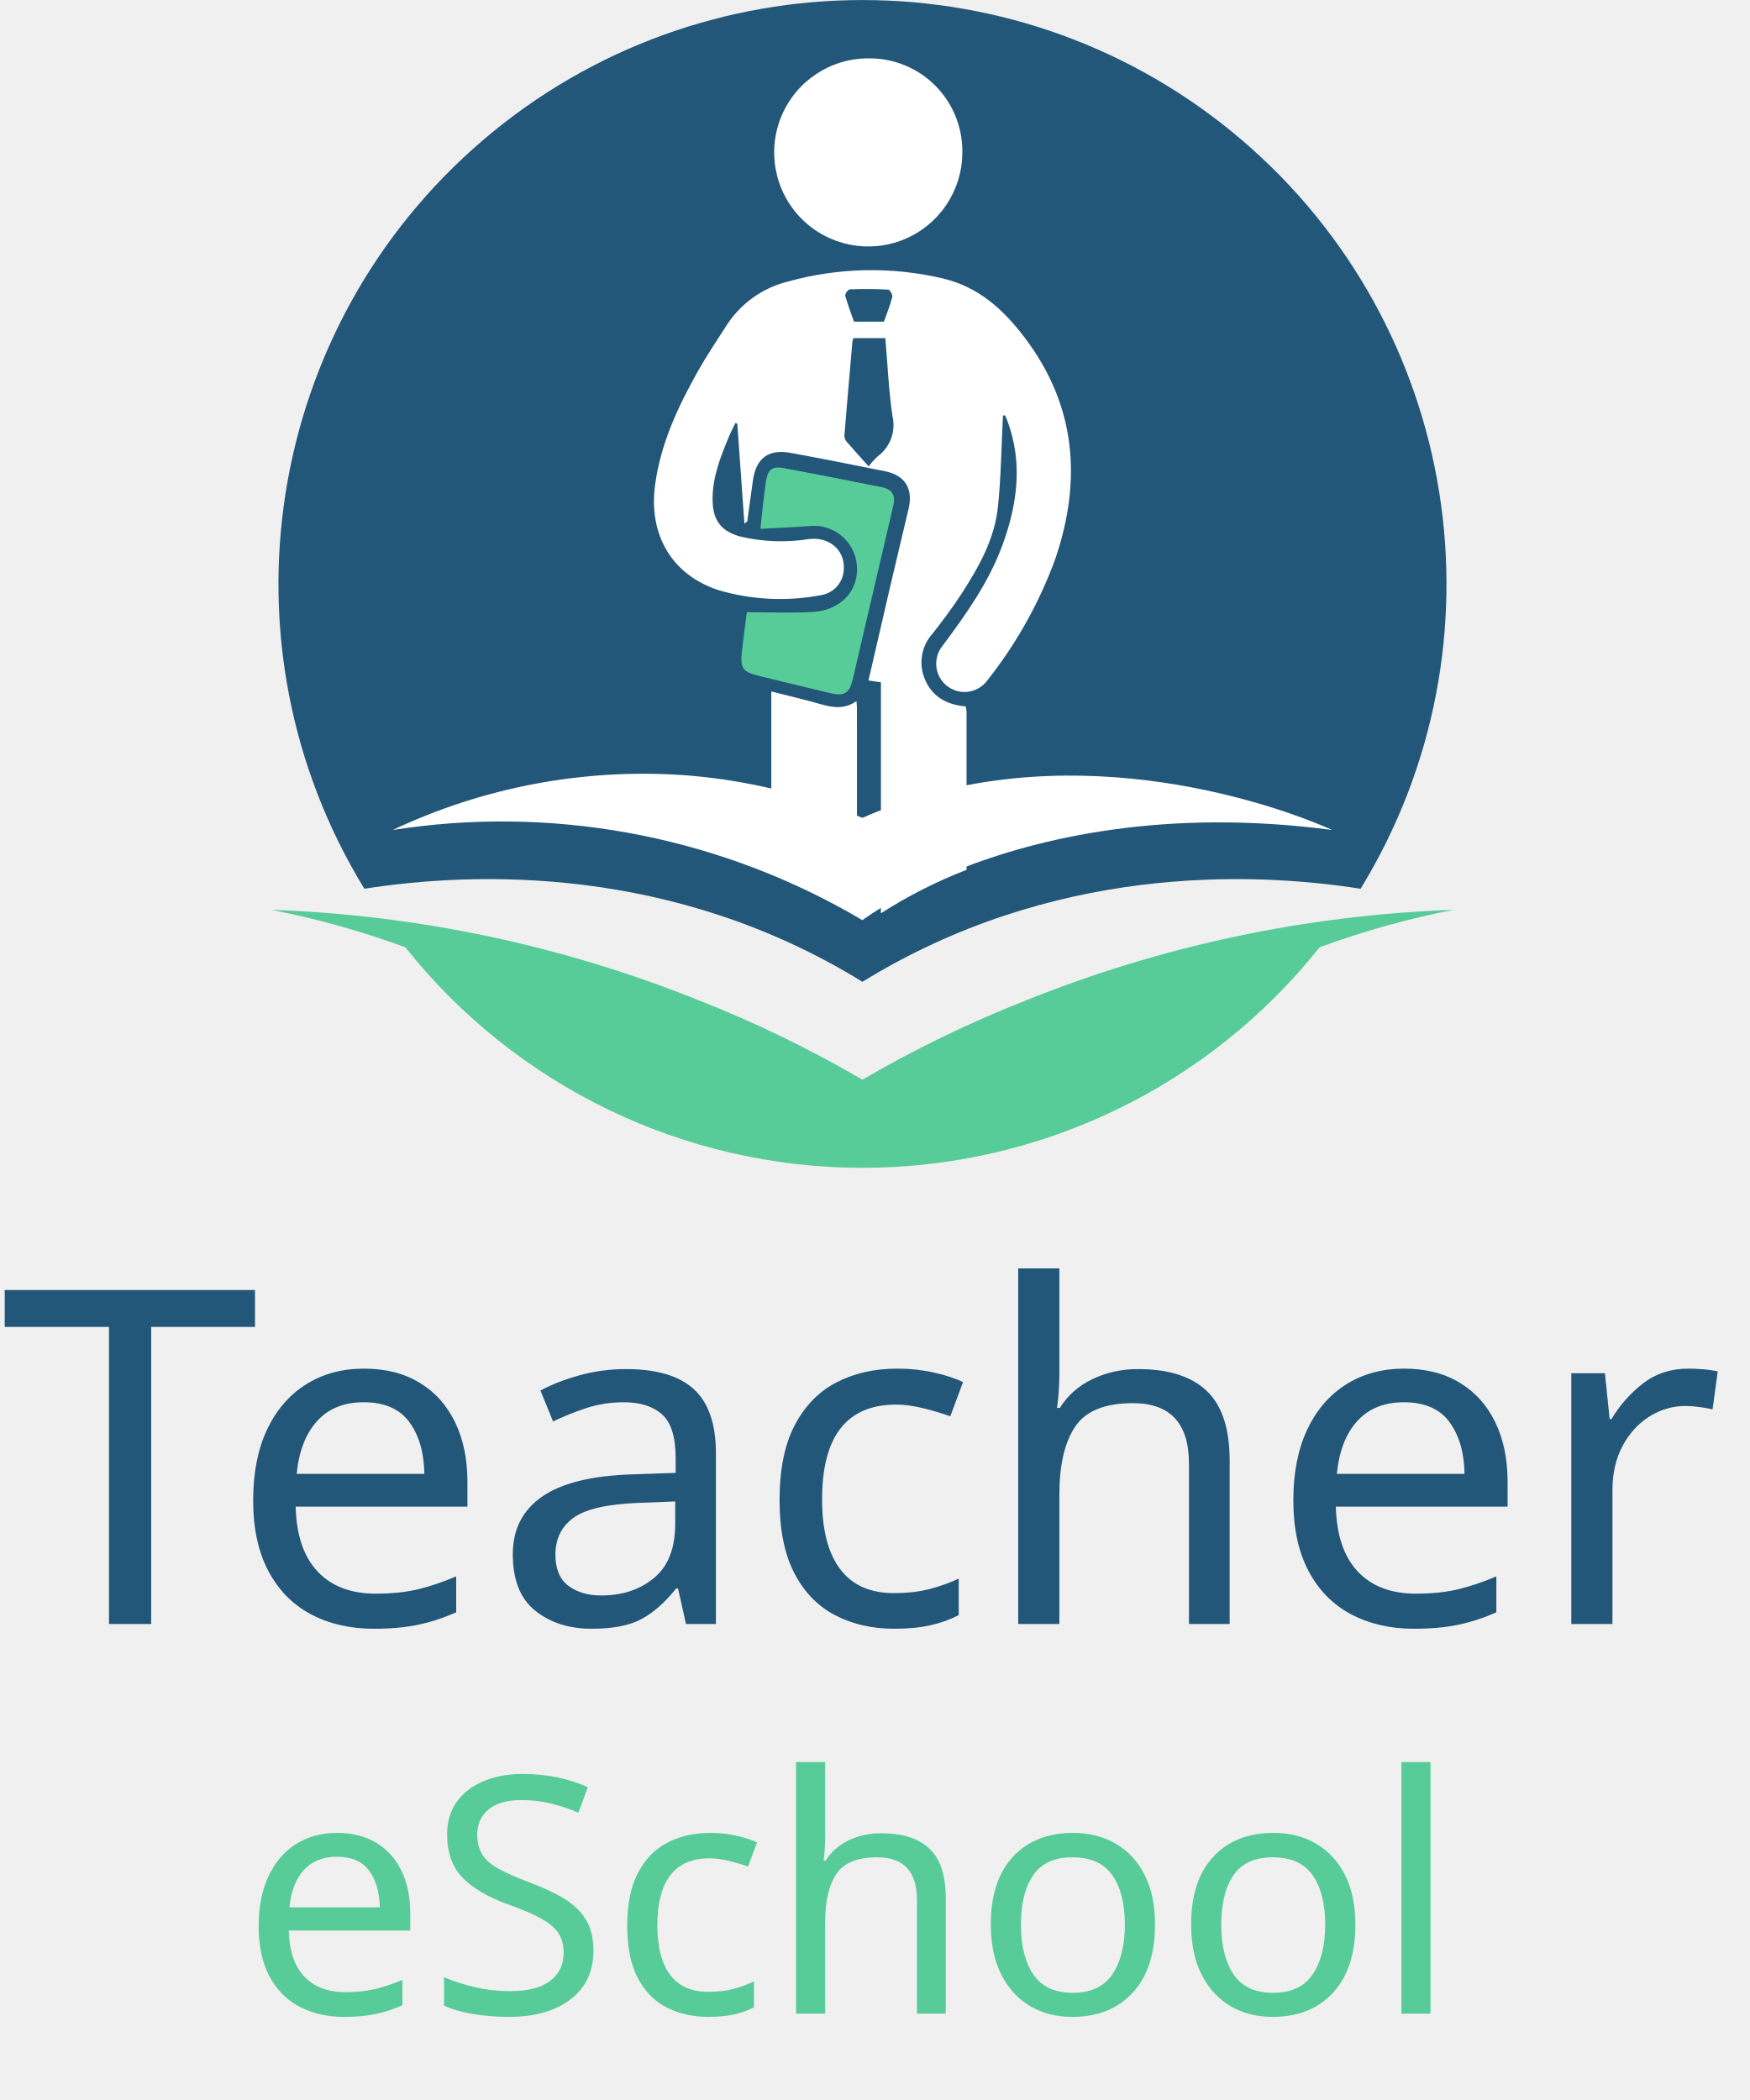
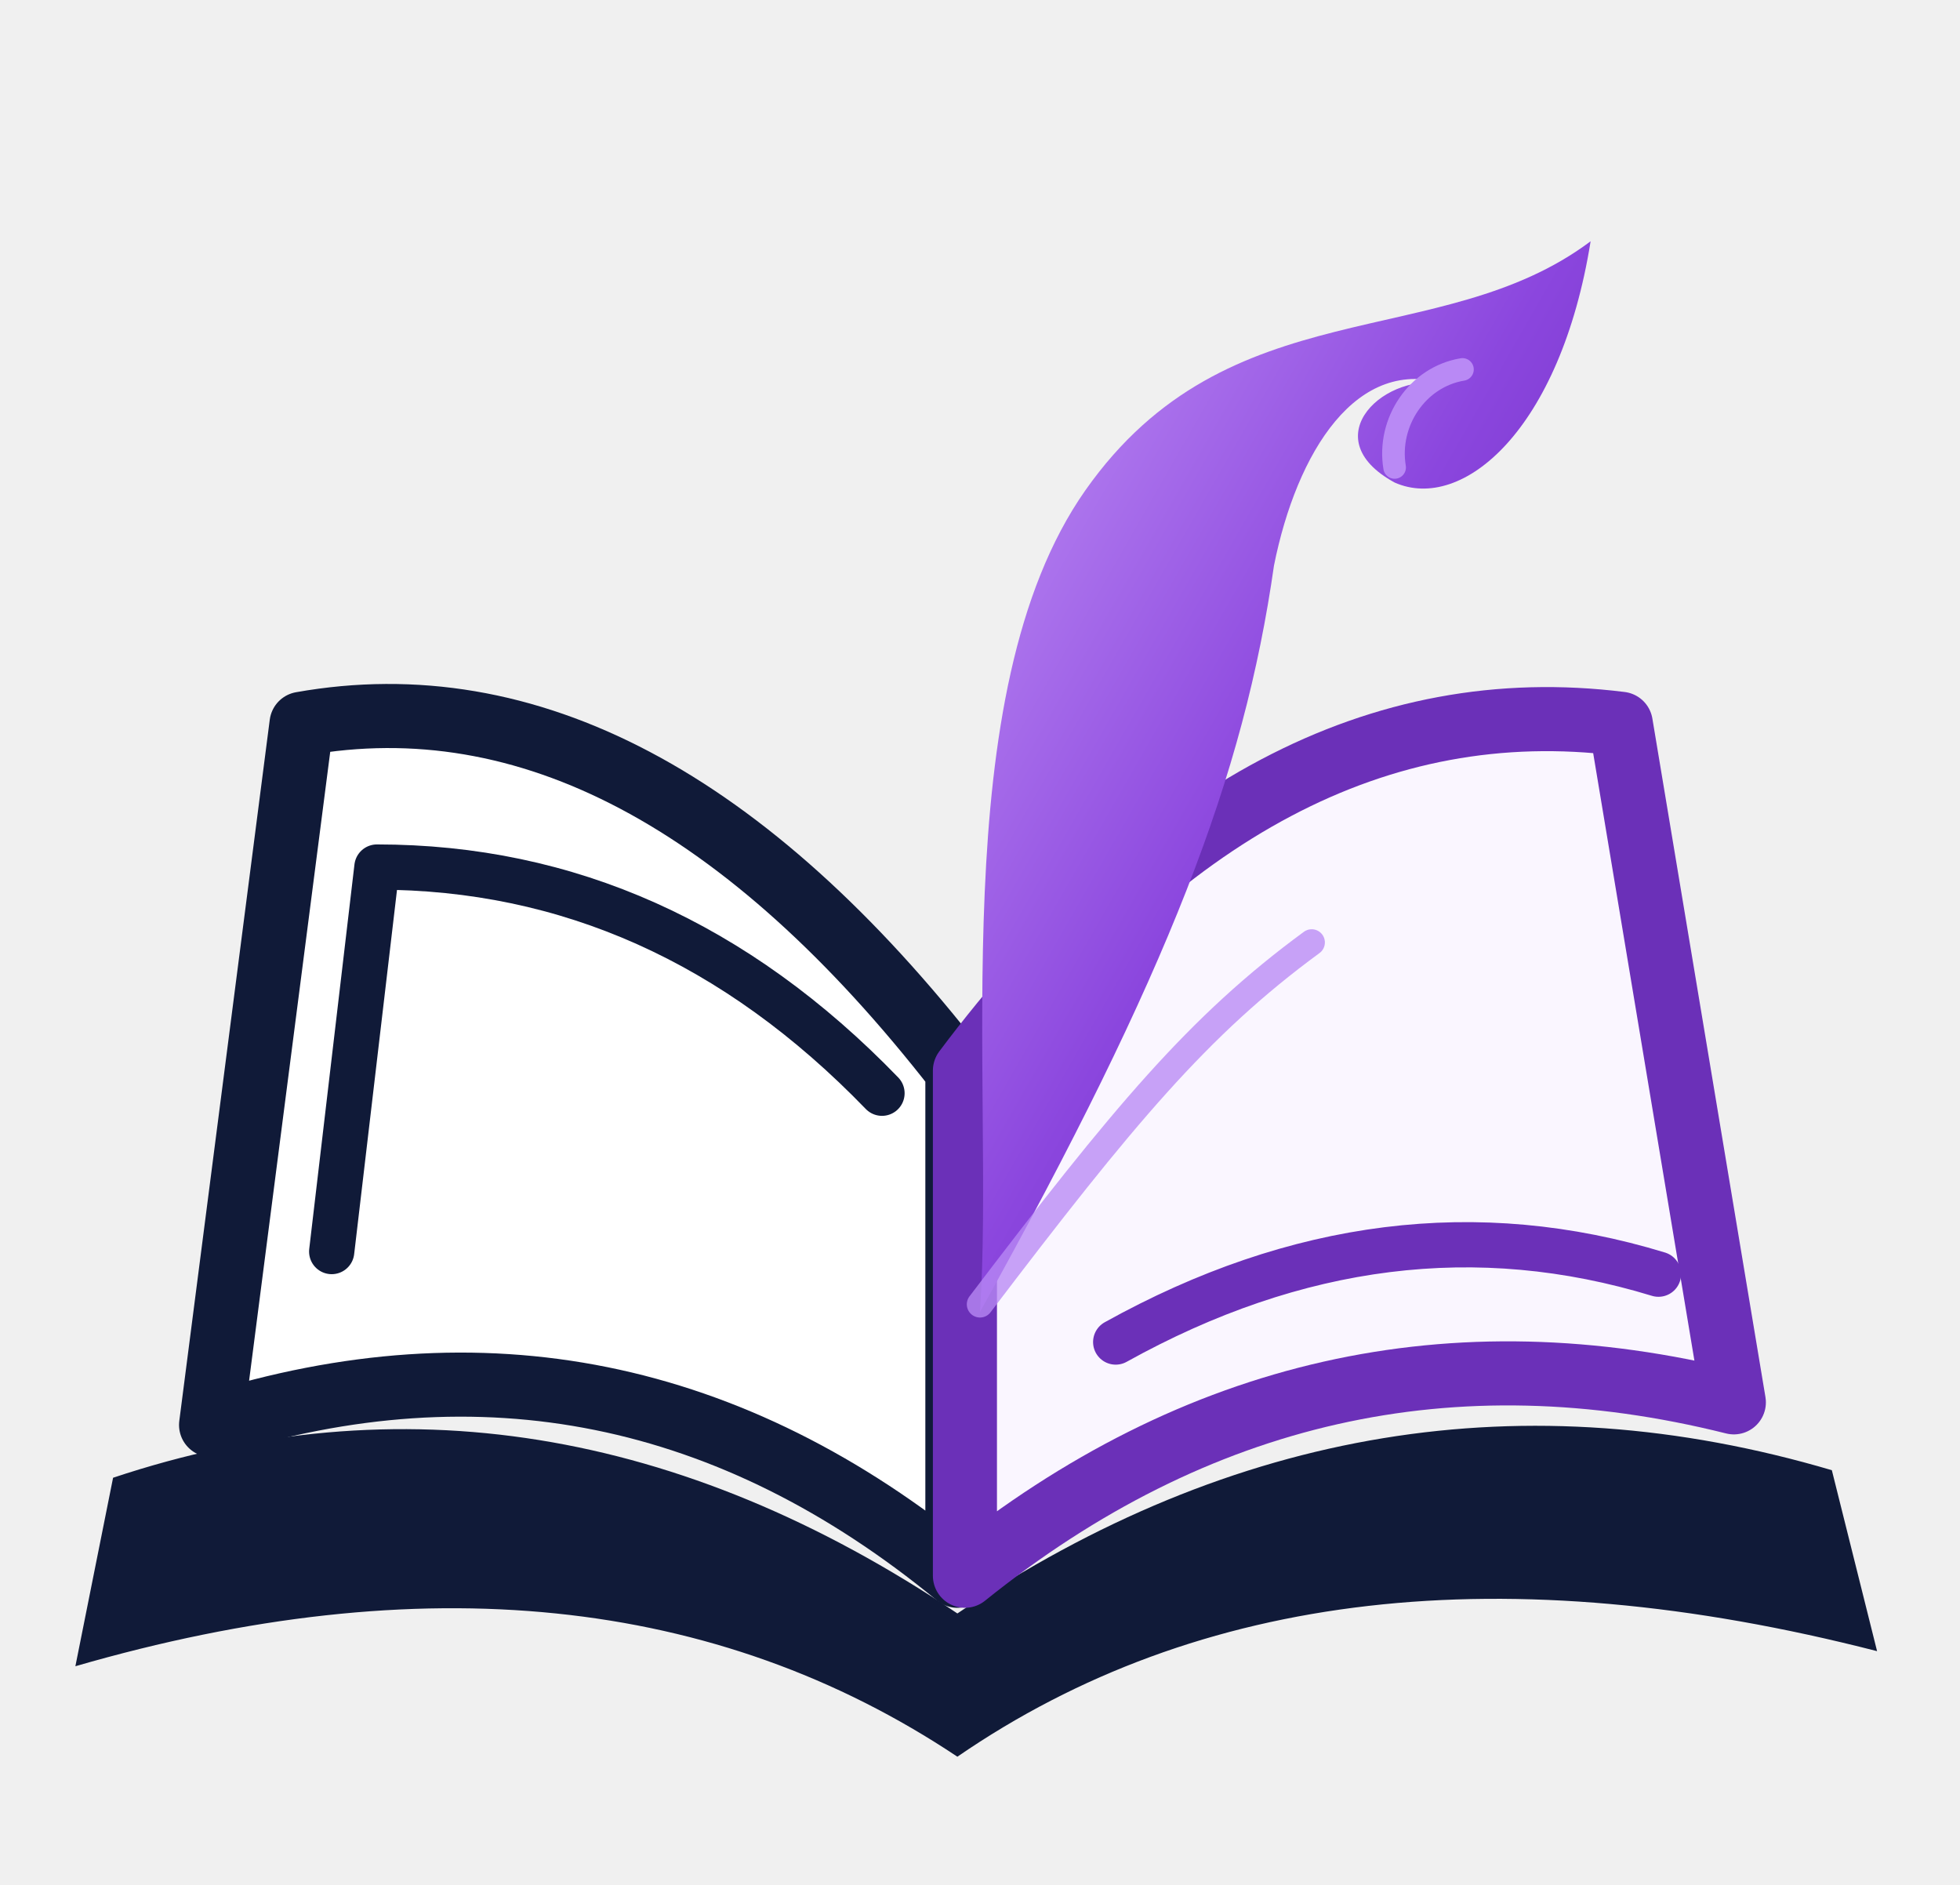
- <svg xmlns="http://www.w3.org/2000/svg" width="243" height="291.77" viewBox="0 0 243 291.77">
-   <g id="Group_7789" data-name="Group 7789" transform="translate(-219.195 -112.374)">
-     <g id="Group_7788" data-name="Group 7788" transform="translate(256.89 112.374)">
-       <g id="Group_7786" data-name="Group 7786" transform="translate(0 0)">
-         <path id="Path_14492" data-name="Path 14492" d="M470.174,248.782c26.267-16.179,53.626-15.357,69.2-12.928a81.126,81.126,0,1,0-138.393,0C416.548,233.425,443.907,232.6,470.174,248.782Z" transform="translate(-388.061 -112.374)" fill="#22577a" />
-         <path id="Path_14493" data-name="Path 14493" d="M548.94,667.425a175.6,175.6,0,0,0-59.321,12.549,165.346,165.346,0,0,0-22.792,11.049,165.342,165.342,0,0,0-22.792-11.049,175.605,175.605,0,0,0-59.321-12.549h0a121.515,121.515,0,0,1,18.615,5.207,81.122,81.122,0,0,0,127,0,121.494,121.494,0,0,1,18.616-5.208Z" transform="translate(-384.714 -541.016)" fill="#57cc99" />
-       </g>
-       <g id="Group_7787" data-name="Group 7787" transform="translate(53.15 8.107)">
-         <path id="Path_14494" data-name="Path 14494" d="M669.6,286.566c-2.957-3.9-6.408-7.082-11.473-8.255a43.319,43.319,0,0,0-21.394.448A14.172,14.172,0,0,0,628.089,285c-1.317,2.05-2.677,4.073-3.871,6.192-2.793,4.972-5.2,10.091-5.97,15.848-.927,6.927,2.341,12.488,8.813,14.6a30.311,30.311,0,0,0,14.331.681,3.767,3.767,0,0,0,3.076-3.64c.134-2.623-2.022-4.462-4.809-4.14a24.806,24.806,0,0,1-9.539-.338c-2.74-.75-3.854-2.28-3.884-5.121-.028-3.151,1.118-6,2.3-8.835.257-.625.582-1.222.875-1.83.086.032.172.065.263.095.323,4.571.649,9.145.985,13.9.287-.25.39-.3.4-.358q.4-2.812.778-5.625c.424-3.106,2.153-4.429,5.235-3.86,4.388.806,8.768,1.67,13.141,2.556,2.767.565,3.9,2.414,3.257,5.192-.8,3.423-1.629,6.841-2.429,10.263-1.052,4.513-2.091,9.029-3.147,13.609.625.093,1.14.17,1.729.261v27.021q0,2.535-.007,5.069a66.648,66.648,0,0,1,11.9-6.041q0-5.748,0-11.5,0-5.234,0-10.473a4.4,4.4,0,0,0-.127-.731c-2.767-.224-4.686-1.483-5.623-3.684a5.967,5.967,0,0,1,1.039-6.44c1.392-1.772,2.75-3.584,3.977-5.474,2.416-3.727,4.623-7.615,5.093-12.109.438-4.211.479-8.466.7-12.7.1-.017.2-.032.3-.047.112.276.235.55.336.832,2.145,5.826,1.364,11.55-.7,17.193-1.9,5.192-5.069,9.639-8.337,14.025a3.93,3.93,0,1,0,6.242,4.772,60.673,60.673,0,0,0,9.457-16.943C677.564,306.311,676.721,295.963,669.6,286.566Zm-24.314-6.718c1.785-.065,3.576-.058,5.358.037.218.015.634.731.558,1.017-.3,1.168-.757,2.293-1.157,3.44h-4.164c-.405-1.162-.877-2.367-1.213-3.6C644.6,280.5,645.057,279.857,645.284,279.848Zm3.854,23.234a10.221,10.221,0,0,0-1.222,1.364c-1.125-1.254-2.125-2.345-3.086-3.466a1.273,1.273,0,0,1-.282-.849c.351-4.354.735-8.7,1.114-13.055a2.366,2.366,0,0,1,.144-.448h4.429c.317,3.684.463,7.287.991,10.835A5.4,5.4,0,0,1,649.137,303.082Z" transform="translate(-618.093 -247.755)" fill="#fff" />
-         <path id="Path_14495" data-name="Path 14495" d="M704.582,147.97a12.89,12.89,0,0,1,12.984,13.108,13.068,13.068,0,1,1-12.984-13.108Z" transform="translate(-674.729 -147.97)" fill="#fff" />
-         <path id="Path_14496" data-name="Path 14496" d="M701.551,551.01q0,6.938,0,13.874a98.941,98.941,0,0,0-11.9-5.671q0-2,0-4V534.227c2.433.619,4.711,1.144,6.955,1.787,1.66.474,3.255.685,4.878-.446.03.414.065.668.065.92Q701.55,543.749,701.551,551.01Z" transform="translate(-673.351 -446.26)" fill="#fff" />
-         <path id="Path_14497" data-name="Path 14497" d="M672.211,417.7c3.135,0,6.113.123,9.077-.031,3.71-.193,6.2-2.641,6.231-5.846a5.992,5.992,0,0,0-6.574-6.1c-2.23.177-4.467.26-6.856.394.285-2.457.461-4.6.8-6.721.258-1.592.9-2.009,2.454-1.719q6.774,1.27,13.531,2.632c1.555.313,2.022,1.1,1.663,2.649q-2.8,12.048-5.624,24.091c-.453,1.925-1.185,2.355-3.13,1.892q-4.994-1.189-9.978-2.417c-2.138-.528-2.514-1.041-2.295-3.223C671.694,421.518,671.955,419.74,672.211,417.7Z" transform="translate(-659.305 -340.746)" fill="#57cc99" />
-       </g>
-       <path id="Path_14498" data-name="Path 14498" d="M589.287,592.172c-23.385-3.089-40.975,1.162-51.961,5.53a66.641,66.641,0,0,0-11.9,6.041c-.916.6-1.38.964-1.38.964-.612-.362-1.261-.737-1.942-1.119a98.21,98.21,0,0,0-63.3-11.417,81.48,81.48,0,0,1,40.3-7.624,79.1,79.1,0,0,1,11.094,1.6,80.674,80.674,0,0,1,11.9,3.567q1.012.391,1.94.778c.461-.2.923-.405,1.386-.595a66.253,66.253,0,0,1,11.891-3.692C564.481,580.456,589.287,592.172,589.287,592.172Z" transform="translate(-441.935 -476.858)" fill="#fff" />
-     </g>
-     <text id="Teacher" transform="translate(219.195 338.013)" fill="#22577a" font-size="65" font-family="Righteous-Regular, Righteous">
-       <tspan x="0" y="0">Teacher</tspan>
-     </text>
-     <text id="eSchool" transform="translate(252.594 392.143)" fill="#57cc99" font-size="46" font-family="Righteous-Regular, Righteous">
-       <tspan x="0" y="0">eSchool</tspan>
-     </text>
+ <svg xmlns="http://www.w3.org/2000/svg" viewBox="0 0 260 250" role="img" aria-label="NavigateEd academic book and scroll icon">
+   <defs>
+     <linearGradient id="scrollGrad" x1="0" y1="0" x2="1" y2="1">
+       <stop stop-color="#C394F7" />
+       <stop offset=".48" stop-color="#8B46DE" />
+       <stop offset="1" stop-color="#5B1BAB" />
+     </linearGradient>
+     <linearGradient id="student" x1="0" y1="0" x2="1" y2="1">
+       <stop stop-color="#462075" />
+       <stop offset="1" stop-color="#151131" />
+     </linearGradient>
+     <linearGradient id="teacher" x1="0" y1="0" x2="1" y2="1">
+       <stop stop-color="#592C90" />
+       <stop offset="1" stop-color="#191337" />
+     </linearGradient>
+   </defs>
+   <g stroke-linecap="round" stroke-linejoin="round">
+     <path d="M15 196 Q72 177 127 214 Q182 177 243 195 L249 219 Q175 200 127 233 Q79 201 10 221Z" fill="#101A38" />
+     <path d="M28 189 L40 96 Q85 88 127 142 L127 209 Q82 172 28 189Z" fill="#FFFFFF" stroke="#101A38" stroke-width="8.5" />
+     <path d="M44 166 L50 115 Q88 115 117 145" fill="none" stroke="#101A38" stroke-width="6" />
+     <path d="M128 209 L128 142 Q167 90 215 96 L230 186 Q174 172 128 209Z" fill="#FAF6FF" stroke="#6B30B8" stroke-width="8.5" />
+     <path d="M148 178 Q184 158 220 169" fill="none" stroke="#6B30B8" stroke-width="6" />
+     <path d="M130 174 C132 144 125 92 144 65 C163 38 191 47 211 32 C207 57 194 68 185 64 C174 58 184 49 192 51 C180 47 172 60 169 75 C165 103 155 129 130 174Z" fill="url(#scrollGrad)" />
+     <path d="M130 173 C149 148 159 136 174 125" fill="none" stroke="#B989F5" stroke-width="3.5" opacity=".78" />
+     <path d="M194 49 C188 50 184 56 185 62" stroke="#B989F5" stroke-width="3" fill="none" />
  </g>
</svg>
